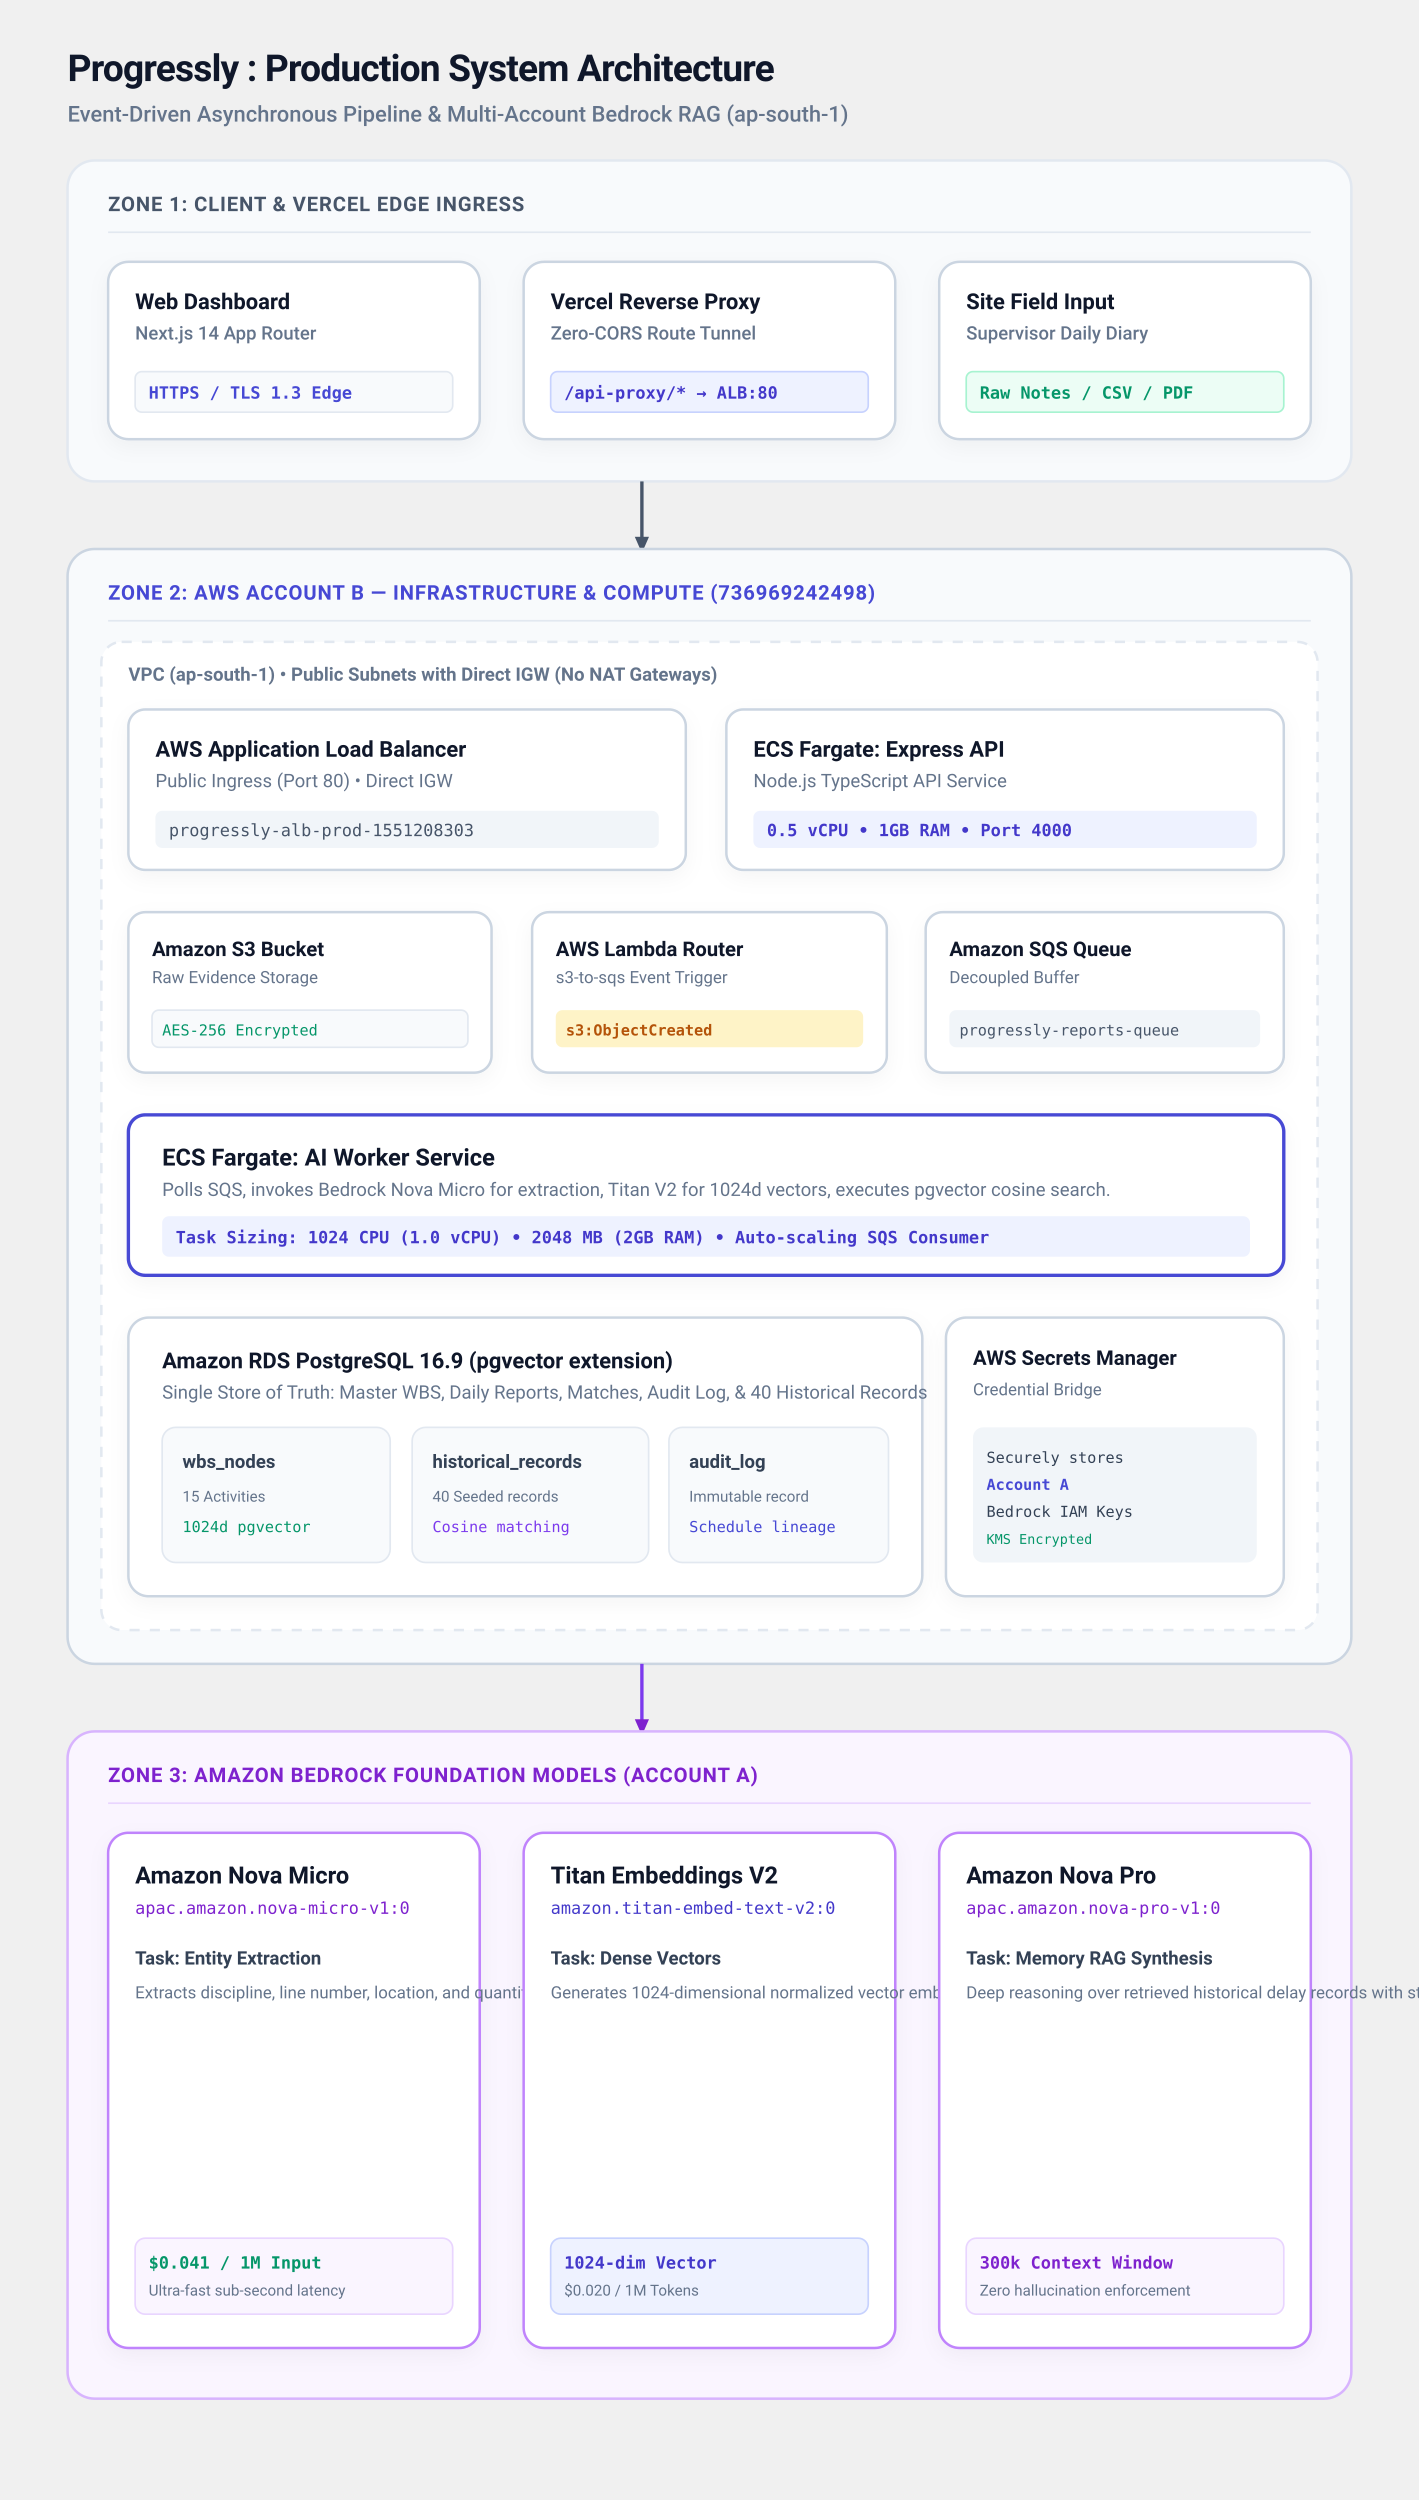
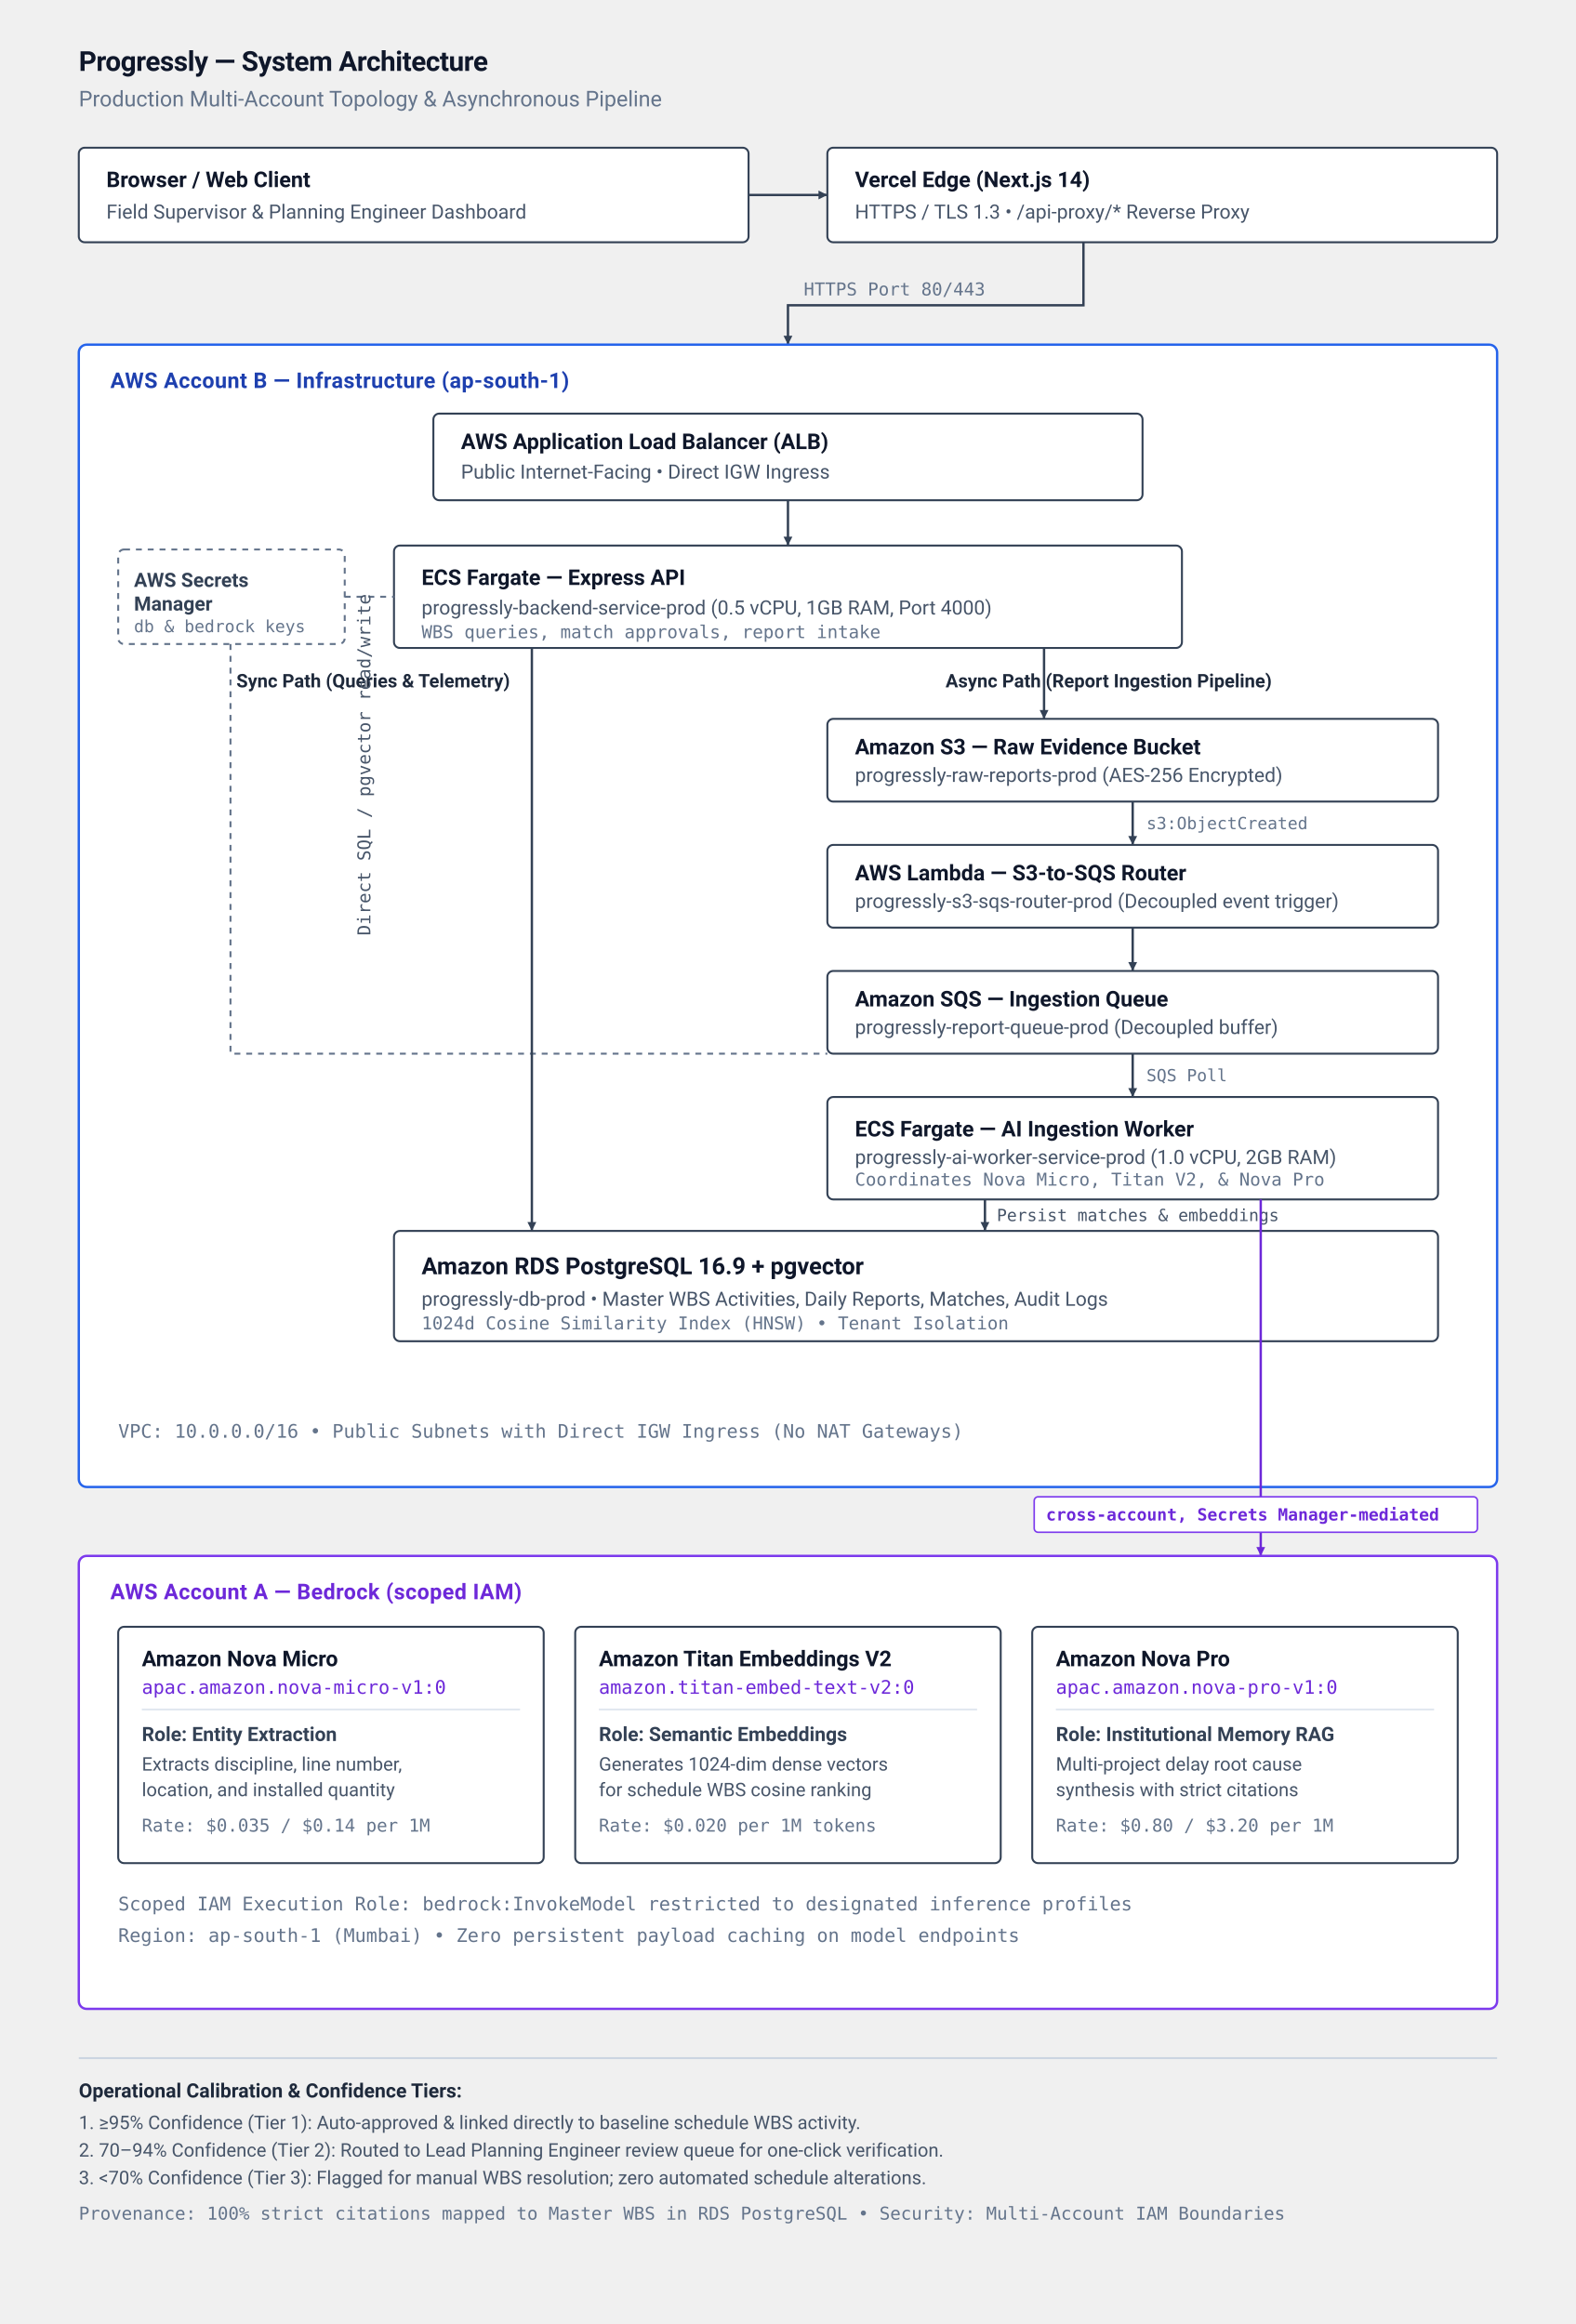
- <svg xmlns="http://www.w3.org/2000/svg" viewBox="0 0 840 1480" width="100%" height="100%" fill="none" style="background:#FFFFFF; font-family: -apple-system, BlinkMacSystemFont, 'Segoe UI', Roboto, Helvetica, Arial, sans-serif;">
+ <svg xmlns="http://www.w3.org/2000/svg" viewBox="0 0 800 1180" width="100%" height="100%" fill="none" style="background:#FFFFFF; font-family: -apple-system, BlinkMacSystemFont, 'Segoe UI', Roboto, 'Helvetica Neue', Arial, sans-serif;">
  <defs>
-     <marker id="arrow-v" viewBox="0 0 10 10" refX="6" refY="5" markerWidth="6" markerHeight="6" orient="auto-start-reverse">
-       <path d="M 0 1.5 L 8 5 L 0 8.5 z" fill="#475569" />
+     <marker id="arrow" viewBox="0 0 8 8" refX="6" refY="4" markerWidth="6" markerHeight="6" orient="auto-start-reverse">
+       <path d="M 1 1.5 L 6 4 L 1 6.5 z" fill="#334155" />
    </marker>
-     <marker id="arrow-v-purple" viewBox="0 0 10 10" refX="6" refY="5" markerWidth="6" markerHeight="6" orient="auto-start-reverse">
-       <path d="M 0 1.5 L 8 5 L 0 8.5 z" fill="#7E22CE" />
+     <marker id="arrow-purple" viewBox="0 0 8 8" refX="6" refY="4" markerWidth="6" markerHeight="6" orient="auto-start-reverse">
+       <path d="M 1 1.5 L 6 4 L 1 6.5 z" fill="#6d28d9" />
    </marker>
-     <filter id="card-shadow-v" x="-5%" y="-5%" width="110%" height="115%" filterUnits="userSpaceOnUse">
-       <feDropShadow dx="0" dy="4" stdDeviation="6" flood-color="#0F172A" flood-opacity="0.04" />
-     </filter>
+     <marker id="arrow-blue" viewBox="0 0 8 8" refX="6" refY="4" markerWidth="6" markerHeight="6" orient="auto-start-reverse">
+       <path d="M 1 1.5 L 6 4 L 1 6.5 z" fill="#1e40af" />
+     </marker>
  </defs>
-   <g transform="translate(40, 48)">
-     <text x="0" y="0" font-size="22" font-weight="700" fill="#0F172A" letter-spacing="-0.5">Progressly : Production System Architecture</text>
-     <text x="0" y="24" font-size="13" font-weight="500" fill="#64748B">Event-Driven Asynchronous Pipeline &amp; Multi-Account Bedrock RAG (ap-south-1)</text>
+   <g transform="translate(40, 36)">
+     <text x="0" y="0" font-size="14" font-weight="700" fill="#0f172a" letter-spacing="-0.2">Progressly — System Architecture</text>
+     <text x="0" y="18" font-size="11" font-weight="400" fill="#64748b">Production Multi-Account Topology &amp; Asynchronous Pipeline</text>
  </g>
-   <g transform="translate(40, 95)">
-     <rect width="760" height="190" rx="16" fill="#F8FAFC" stroke="#E2E8F0" stroke-width="1.5" />
-     <text x="24" y="30" font-size="12" font-weight="700" fill="#475569" letter-spacing="0.5">ZONE 1: CLIENT &amp; VERCEL EDGE INGRESS</text>
-     <rect x="24" y="42" width="712" height="1" fill="#E2E8F0" />
-     <g transform="translate(24, 60)">
-       <rect width="220" height="105" rx="12" fill="#FFFFFF" stroke="#CBD5E1" stroke-width="1.5" filter="url(#card-shadow-v)" />
-       <text x="16" y="28" font-size="13" font-weight="700" fill="#0F172A">Web Dashboard</text>
-       <text x="16" y="46" font-size="11" font-weight="500" fill="#64748B">Next.js 14 App Router</text>
-       <rect x="16" y="65" width="188" height="24" rx="4" fill="#F8FAFC" stroke="#E2E8F0" />
-       <text x="24" y="81" font-size="10" font-family="monospace" font-weight="600" fill="#4648D4">HTTPS / TLS 1.3 Edge</text>
+   <g transform="translate(40, 75)">
+     <rect x="0" y="0" width="340" height="48" rx="3" fill="#FFFFFF" stroke="#334155" stroke-width="1" />
+     <text x="14" y="20" font-size="11" font-weight="700" fill="#0f172a">Browser / Web Client</text>
+     <text x="14" y="36" font-size="10" font-weight="400" fill="#475569">Field Supervisor &amp; Planning Engineer Dashboard</text>
+     <path d="M 340 24 L 380 24" stroke="#334155" stroke-width="1.2" fill="none" marker-end="url(#arrow)" />
+     <rect x="380" y="0" width="340" height="48" rx="3" fill="#FFFFFF" stroke="#334155" stroke-width="1" />
+     <text x="394" y="20" font-size="11" font-weight="700" fill="#0f172a">Vercel Edge (Next.js 14)</text>
+     <text x="394" y="36" font-size="10" font-weight="400" fill="#475569">HTTPS / TLS 1.3 • /api-proxy/* Reverse Proxy</text>
+   </g>
+   <path d="M 550 123 L 550 155 L 400 155 L 400 175" stroke="#334155" stroke-width="1.2" fill="none" marker-end="url(#arrow)" />
+   <text x="408" y="150" font-size="9" font-family="monospace" font-weight="500" fill="#64748b">HTTPS Port 80/443</text>
+   <g transform="translate(40, 175)">
+     <rect x="0" y="0" width="720" height="580" rx="4" fill="#FFFFFF" stroke="#2563eb" stroke-width="1.2" />
+     <text x="16" y="22" font-size="11" font-weight="700" fill="#1e40af" letter-spacing="0.2">AWS Account B — Infrastructure (ap-south-1)</text>
+     <rect x="180" y="35" width="360" height="44" rx="3" fill="#FFFFFF" stroke="#334155" stroke-width="1" />
+     <text x="194" y="53" font-size="11" font-weight="700" fill="#0f172a">AWS Application Load Balancer (ALB)</text>
+     <text x="194" y="68" font-size="10" font-weight="400" fill="#475569">Public Internet-Facing • Direct IGW Ingress</text>
+     <path d="M 360 79 L 360 102" stroke="#334155" stroke-width="1.2" fill="none" marker-end="url(#arrow)" />
+     <rect x="160" y="102" width="400" height="52" rx="3" fill="#FFFFFF" stroke="#334155" stroke-width="1" />
+     <text x="174" y="122" font-size="11" font-weight="700" fill="#0f172a">ECS Fargate — Express API</text>
+     <text x="174" y="137" font-size="10" font-weight="400" fill="#475569">progressly-backend-service-prod (0.5 vCPU, 1GB RAM, Port 4000)</text>
+     <text x="174" y="149" font-size="9" font-family="monospace" font-weight="500" fill="#64748b">WBS queries, match approvals, report intake</text>
+     <rect x="20" y="104" width="115" height="48" rx="3" fill="#FFFFFF" stroke="#64748b" stroke-width="1" stroke-dasharray="3 3" />
+     <text x="28" y="123" font-size="10" font-weight="700" fill="#334155">AWS Secrets</text>
+     <text x="28" y="135" font-size="10" font-weight="700" fill="#334155">Manager</text>
+     <text x="28" y="146" font-size="8.5" font-family="monospace" font-weight="400" fill="#64748b">db &amp; bedrock keys</text>
+     <path d="M 135 128 L 160 128" stroke="#64748b" stroke-width="1" stroke-dasharray="3 3" fill="none" />
+     <path d="M 77 152 L 77 360 L 380 360" stroke="#64748b" stroke-width="1" stroke-dasharray="3 3" fill="none" />
+     <text x="80" y="174" font-size="9.5" font-weight="700" fill="#1e293b">Sync Path (Queries &amp; Telemetry)</text>
+     <text x="440" y="174" font-size="9.5" font-weight="700" fill="#1e293b">Async Path (Report Ingestion Pipeline)</text>
+     <path d="M 230 154 L 230 450" stroke="#334155" stroke-width="1.2" fill="none" marker-end="url(#arrow)" />
+     <text x="148" y="300" font-size="9" font-family="monospace" font-weight="500" fill="#475569" transform="rotate(-90 148 300)">Direct SQL / pgvector read/write</text>
+     <path d="M 490 154 L 490 190" stroke="#334155" stroke-width="1.2" fill="none" marker-end="url(#arrow)" />
+     <rect x="380" y="190" width="310" height="42" rx="3" fill="#FFFFFF" stroke="#334155" stroke-width="1" />
+     <text x="394" y="208" font-size="11" font-weight="700" fill="#0f172a">Amazon S3 — Raw Evidence Bucket</text>
+     <text x="394" y="222" font-size="10" font-weight="400" fill="#475569">progressly-raw-reports-prod (AES-256 Encrypted)</text>
+     <path d="M 535 232 L 535 254" stroke="#334155" stroke-width="1.2" fill="none" marker-end="url(#arrow)" />
+     <text x="542" y="246" font-size="8.5" font-family="monospace" fill="#64748b">s3:ObjectCreated</text>
+     <rect x="380" y="254" width="310" height="42" rx="3" fill="#FFFFFF" stroke="#334155" stroke-width="1" />
+     <text x="394" y="272" font-size="11" font-weight="700" fill="#0f172a">AWS Lambda — S3-to-SQS Router</text>
+     <text x="394" y="286" font-size="10" font-weight="400" fill="#475569">progressly-s3-sqs-router-prod (Decoupled event trigger)</text>
+     <path d="M 535 296 L 535 318" stroke="#334155" stroke-width="1.2" fill="none" marker-end="url(#arrow)" />
+     <rect x="380" y="318" width="310" height="42" rx="3" fill="#FFFFFF" stroke="#334155" stroke-width="1" />
+     <text x="394" y="336" font-size="11" font-weight="700" fill="#0f172a">Amazon SQS — Ingestion Queue</text>
+     <text x="394" y="350" font-size="10" font-weight="400" fill="#475569">progressly-report-queue-prod (Decoupled buffer)</text>
+     <path d="M 535 360 L 535 382" stroke="#334155" stroke-width="1.2" fill="none" marker-end="url(#arrow)" />
+     <text x="542" y="374" font-size="8.5" font-family="monospace" fill="#64748b">SQS Poll</text>
+     <rect x="380" y="382" width="310" height="52" rx="3" fill="#FFFFFF" stroke="#334155" stroke-width="1" />
+     <text x="394" y="402" font-size="11" font-weight="700" fill="#0f172a">ECS Fargate — AI Ingestion Worker</text>
+     <text x="394" y="416" font-size="10" font-weight="400" fill="#475569">progressly-ai-worker-service-prod (1.0 vCPU, 2GB RAM)</text>
+     <text x="394" y="427" font-size="9" font-family="monospace" font-weight="500" fill="#64748b">Coordinates Nova Micro, Titan V2, &amp; Nova Pro</text>
+     <path d="M 460 434 L 460 450" stroke="#334155" stroke-width="1.2" fill="none" marker-end="url(#arrow)" />
+     <text x="466" y="445" font-size="8.5" font-family="monospace" fill="#475569">Persist matches &amp; embeddings</text>
+     <rect x="160" y="450" width="530" height="56" rx="3" fill="#FFFFFF" stroke="#334155" stroke-width="1" />
+     <text x="174" y="472" font-size="12" font-weight="700" fill="#0f172a">Amazon RDS PostgreSQL 16.9 + pgvector</text>
+     <text x="174" y="488" font-size="10" font-weight="400" fill="#475569">progressly-db-prod • Master WBS Activities, Daily Reports, Matches, Audit Logs</text>
+     <text x="174" y="500" font-size="9" font-family="monospace" font-weight="500" fill="#64748b">1024d Cosine Similarity Index (HNSW) • Tenant Isolation</text>
+     <text x="20" y="555" font-size="9.5" font-family="monospace" fill="#64748b">VPC: 10.0.0.0/16 • Public Subnets with Direct IGW Ingress (No NAT Gateways)</text>
+   </g>
+   <path d="M 640 609 L 640 790" stroke="#6d28d9" stroke-width="1.2" fill="none" marker-end="url(#arrow-purple)" />
+   <rect x="525" y="760" width="225" height="18" rx="2" fill="#FFFFFF" stroke="#7c3aed" stroke-width="0.8" />
+   <text x="531" y="772" font-size="8.5" font-family="monospace" font-weight="600" fill="#6d28d9">cross-account, Secrets Manager-mediated</text>
+   <g transform="translate(40, 790)">
+     <rect x="0" y="0" width="720" height="230" rx="4" fill="#FFFFFF" stroke="#7c3aed" stroke-width="1.2" />
+     <text x="16" y="22" font-size="11" font-weight="700" fill="#6d28d9" letter-spacing="0.2">AWS Account A — Bedrock (scoped IAM)</text>
+     <g transform="translate(20, 36)">
+       <rect x="0" y="0" width="216" height="120" rx="3" fill="#FFFFFF" stroke="#334155" stroke-width="1" />
+       <text x="12" y="20" font-size="11" font-weight="700" fill="#0f172a">Amazon Nova Micro</text>
+       <text x="12" y="34" font-size="9.5" font-family="monospace" font-weight="500" fill="#6d28d9">apac.amazon.nova-micro-v1:0</text>
+       <line x1="12" y1="42" x2="204" y2="42" stroke="#e2e8f0" stroke-width="1" />
+       <text x="12" y="58" font-size="10" font-weight="700" fill="#334155">Role: Entity Extraction</text>
+       <text x="12" y="73" font-size="9.5" font-weight="400" fill="#475569">Extracts discipline, line number,</text>
+       <text x="12" y="86" font-size="9.5" font-weight="400" fill="#475569">location, and installed quantity</text>
+       <text x="12" y="104" font-size="9" font-family="monospace" fill="#64748b">Rate: $0.035 / $0.14 per 1M</text>
+       <rect x="232" y="0" width="216" height="120" rx="3" fill="#FFFFFF" stroke="#334155" stroke-width="1" />
+       <text x="244" y="20" font-size="11" font-weight="700" fill="#0f172a">Amazon Titan Embeddings V2</text>
+       <text x="244" y="34" font-size="9.5" font-family="monospace" font-weight="500" fill="#6d28d9">amazon.titan-embed-text-v2:0</text>
+       <line x1="244" y1="42" x2="436" y2="42" stroke="#e2e8f0" stroke-width="1" />
+       <text x="244" y="58" font-size="10" font-weight="700" fill="#334155">Role: Semantic Embeddings</text>
+       <text x="244" y="73" font-size="9.5" font-weight="400" fill="#475569">Generates 1024-dim dense vectors</text>
+       <text x="244" y="86" font-size="9.5" font-weight="400" fill="#475569">for schedule WBS cosine ranking</text>
+       <text x="244" y="104" font-size="9" font-family="monospace" fill="#64748b">Rate: $0.020 per 1M tokens</text>
+       <rect x="464" y="0" width="216" height="120" rx="3" fill="#FFFFFF" stroke="#334155" stroke-width="1" />
+       <text x="476" y="20" font-size="11" font-weight="700" fill="#0f172a">Amazon Nova Pro</text>
+       <text x="476" y="34" font-size="9.5" font-family="monospace" font-weight="500" fill="#6d28d9">apac.amazon.nova-pro-v1:0</text>
+       <line x1="476" y1="42" x2="668" y2="42" stroke="#e2e8f0" stroke-width="1" />
+       <text x="476" y="58" font-size="10" font-weight="700" fill="#334155">Role: Institutional Memory RAG</text>
+       <text x="476" y="73" font-size="9.5" font-weight="400" fill="#475569">Multi-project delay root cause</text>
+       <text x="476" y="86" font-size="9.5" font-weight="400" fill="#475569">synthesis with strict citations</text>
+       <text x="476" y="104" font-size="9" font-family="monospace" fill="#64748b">Rate: $0.80 / $3.20 per 1M</text>
    </g>
-     <g transform="translate(270, 60)">
-       <rect width="220" height="105" rx="12" fill="#FFFFFF" stroke="#CBD5E1" stroke-width="1.5" filter="url(#card-shadow-v)" />
-       <text x="16" y="28" font-size="13" font-weight="700" fill="#0F172A">Vercel Reverse Proxy</text>
-       <text x="16" y="46" font-size="11" font-weight="500" fill="#64748B">Zero-CORS Route Tunnel</text>
-       <rect x="16" y="65" width="188" height="24" rx="4" fill="#EEF2FF" stroke="#C7D2FE" />
-       <text x="24" y="81" font-size="10" font-family="monospace" font-weight="700" fill="#4338CA">/api-proxy/* → ALB:80</text>
-     </g>
-     <g transform="translate(516, 60)">
-       <rect width="220" height="105" rx="12" fill="#FFFFFF" stroke="#CBD5E1" stroke-width="1.5" filter="url(#card-shadow-v)" />
-       <text x="16" y="28" font-size="13" font-weight="700" fill="#0F172A">Site Field Input</text>
-       <text x="16" y="46" font-size="11" font-weight="500" fill="#64748B">Supervisor Daily Diary</text>
-       <rect x="16" y="65" width="188" height="24" rx="4" fill="#ECFDF5" stroke="#A7F3D0" />
-       <text x="24" y="81" font-size="10" font-family="monospace" font-weight="600" fill="#059669">Raw Notes / CSV / PDF</text>
-     </g>
+     <text x="20" y="180" font-size="9.5" font-family="monospace" fill="#64748b">Scoped IAM Execution Role: bedrock:InvokeModel restricted to designated inference profiles</text>
+     <text x="20" y="196" font-size="9.5" font-family="monospace" fill="#64748b">Region: ap-south-1 (Mumbai) • Zero persistent payload caching on model endpoints</text>
  </g>
-   <path d="M 380 285 L 380 325" stroke="#475569" stroke-width="2" fill="none" marker-end="url(#arrow-v)" />
-   <g transform="translate(40, 325)">
-     <rect width="760" height="660" rx="16" fill="#F8FAFC" stroke="#CBD5E1" stroke-width="1.5" />
-     <text x="24" y="30" font-size="12" font-weight="700" fill="#4648D4" letter-spacing="0.5">ZONE 2: AWS ACCOUNT B — INFRASTRUCTURE &amp; COMPUTE (736969242498)</text>
-     <rect x="24" y="42" width="712" height="1" fill="#E2E8F0" />
-     <rect x="20" y="55" width="720" height="585" rx="12" fill="#FFFFFF" stroke="#E2E8F0" stroke-width="1.5" stroke-dasharray="6 6" />
-     <text x="36" y="78" font-size="11" font-weight="700" fill="#64748B">VPC (ap-south-1) • Public Subnets with Direct IGW (No NAT Gateways)</text>
-     <g transform="translate(36, 95)">
-       <rect width="330" height="95" rx="10" fill="#FFFFFF" stroke="#CBD5E1" stroke-width="1.5" filter="url(#card-shadow-v)" />
-       <text x="16" y="28" font-size="13" font-weight="700" fill="#0F172A">AWS Application Load Balancer</text>
-       <text x="16" y="46" font-size="11" fill="#64748B">Public Ingress (Port 80) • Direct IGW</text>
-       <rect x="16" y="60" width="298" height="22" rx="4" fill="#F1F5F9" />
-       <text x="24" y="75" font-size="10" font-family="monospace" fill="#475569">progressly-alb-prod-1551208303</text>
-     </g>
-     <g transform="translate(390, 95)">
-       <rect width="330" height="95" rx="10" fill="#FFFFFF" stroke="#CBD5E1" stroke-width="1.5" filter="url(#card-shadow-v)" />
-       <text x="16" y="28" font-size="13" font-weight="700" fill="#0F172A">ECS Fargate: Express API</text>
-       <text x="16" y="46" font-size="11" fill="#64748B">Node.js TypeScript API Service</text>
-       <rect x="16" y="60" width="298" height="22" rx="4" fill="#EEF2FF" />
-       <text x="24" y="75" font-size="10" font-family="monospace" font-weight="600" fill="#4338CA">0.5 vCPU • 1GB RAM • Port 4000</text>
-     </g>
-     <g transform="translate(36, 215)">
-       <rect width="215" height="95" rx="10" fill="#FFFFFF" stroke="#CBD5E1" stroke-width="1.5" filter="url(#card-shadow-v)" />
-       <text x="14" y="26" font-size="12" font-weight="700" fill="#0F172A">Amazon S3 Bucket</text>
-       <text x="14" y="42" font-size="10" fill="#64748B">Raw Evidence Storage</text>
-       <rect x="14" y="58" width="187" height="22" rx="4" fill="#F8FAFC" stroke="#E2E8F0" />
-       <text x="20" y="73" font-size="9" font-family="monospace" fill="#059669">AES-256 Encrypted</text>
-     </g>
-     <g transform="translate(275, 215)">
-       <rect width="210" height="95" rx="10" fill="#FFFFFF" stroke="#CBD5E1" stroke-width="1.5" filter="url(#card-shadow-v)" />
-       <text x="14" y="26" font-size="12" font-weight="700" fill="#0F172A">AWS Lambda Router</text>
-       <text x="14" y="42" font-size="10" fill="#64748B">s3-to-sqs Event Trigger</text>
-       <rect x="14" y="58" width="182" height="22" rx="4" fill="#FEF3C7" />
-       <text x="20" y="73" font-size="9" font-family="monospace" font-weight="600" fill="#B45309">s3:ObjectCreated</text>
-     </g>
-     <g transform="translate(508, 215)">
-       <rect width="212" height="95" rx="10" fill="#FFFFFF" stroke="#CBD5E1" stroke-width="1.5" filter="url(#card-shadow-v)" />
-       <text x="14" y="26" font-size="12" font-weight="700" fill="#0F172A">Amazon SQS Queue</text>
-       <text x="14" y="42" font-size="10" fill="#64748B">Decoupled Buffer</text>
-       <rect x="14" y="58" width="184" height="22" rx="4" fill="#F1F5F9" />
-       <text x="20" y="73" font-size="9" font-family="monospace" fill="#475569">progressly-reports-queue</text>
-     </g>
-     <g transform="translate(36, 335)">
-       <rect width="684" height="95" rx="10" fill="#FFFFFF" stroke="#4648D4" stroke-width="2" filter="url(#card-shadow-v)" />
-       <text x="20" y="30" font-size="14" font-weight="700" fill="#0F172A">ECS Fargate: AI Worker Service</text>
-       <text x="20" y="48" font-size="11" fill="#64748B">Polls SQS, invokes Bedrock Nova Micro for extraction, Titan V2 for 1024d vectors, executes pgvector cosine search.</text>
-       <rect x="20" y="60" width="644" height="24" rx="4" fill="#EEF2FF" />
-       <text x="28" y="76" font-size="10" font-family="monospace" font-weight="700" fill="#4338CA">Task Sizing: 1024 CPU (1.0 vCPU) • 2048 MB (2GB RAM) • Auto-scaling SQS Consumer</text>
-     </g>
-     <g transform="translate(36, 455)">
-       <rect width="470" height="165" rx="12" fill="#FFFFFF" stroke="#CBD5E1" stroke-width="1.5" filter="url(#card-shadow-v)" />
-       <text x="20" y="30" font-size="13" font-weight="700" fill="#0F172A">Amazon RDS PostgreSQL 16.9 (pgvector extension)</text>
-       <text x="20" y="48" font-size="11" fill="#64748B">Single Store of Truth: Master WBS, Daily Reports, Matches, Audit Log, &amp; 40 Historical Records</text>
-       <g transform="translate(20, 65)">
-         <rect width="135" height="80" rx="8" fill="#F8FAFC" stroke="#E2E8F0" />
-         <text x="12" y="24" font-size="11" font-weight="700" fill="#334155">wbs_nodes</text>
-         <text x="12" y="44" font-size="9" fill="#64748B">15 Activities</text>
-         <text x="12" y="62" font-size="9" font-family="monospace" fill="#059669">1024d pgvector</text>
-       </g>
-       <g transform="translate(168, 65)">
-         <rect width="140" height="80" rx="8" fill="#F8FAFC" stroke="#E2E8F0" />
-         <text x="12" y="24" font-size="11" font-weight="700" fill="#334155">historical_records</text>
-         <text x="12" y="44" font-size="9" fill="#64748B">40 Seeded records</text>
-         <text x="12" y="62" font-size="9" font-family="monospace" fill="#7C3AED">Cosine matching</text>
-       </g>
-       <g transform="translate(320, 65)">
-         <rect width="130" height="80" rx="8" fill="#F8FAFC" stroke="#E2E8F0" />
-         <text x="12" y="24" font-size="11" font-weight="700" fill="#334155">audit_log</text>
-         <text x="12" y="44" font-size="9" fill="#64748B">Immutable record</text>
-         <text x="12" y="62" font-size="9" font-family="monospace" fill="#4648D4">Schedule lineage</text>
-       </g>
-     </g>
-     <g transform="translate(520, 455)">
-       <rect width="200" height="165" rx="12" fill="#FFFFFF" stroke="#CBD5E1" stroke-width="1.5" filter="url(#card-shadow-v)" />
-       <text x="16" y="28" font-size="12" font-weight="700" fill="#0F172A">AWS Secrets Manager</text>
-       <text x="16" y="46" font-size="10" fill="#64748B">Credential Bridge</text>
-       <rect x="16" y="65" width="168" height="80" rx="6" fill="#F1F5F9" />
-       <text x="24" y="86" font-size="9" font-family="monospace" fill="#334155">Securely stores</text>
-       <text x="24" y="102" font-size="9" font-family="monospace" font-weight="700" fill="#4648D4">Account A</text>
-       <text x="24" y="118" font-size="9" font-family="monospace" fill="#334155">Bedrock IAM Keys</text>
-       <text x="24" y="134" font-size="8" font-family="monospace" fill="#059669">KMS Encrypted</text>
-     </g>
-   </g>
-   <path d="M 380 985 L 380 1025" stroke="#7C3AED" stroke-width="2" fill="none" marker-end="url(#arrow-v-purple)" />
-   <g transform="translate(40, 1025)">
-     <rect width="760" height="395" rx="16" fill="#FAF5FF" stroke="#D8B4FE" stroke-width="1.5" />
-     <text x="24" y="30" font-size="12" font-weight="700" fill="#7E22CE" letter-spacing="0.5">ZONE 3: AMAZON BEDROCK FOUNDATION MODELS (ACCOUNT A)</text>
-     <rect x="24" y="42" width="712" height="1" fill="#E9D5FF" />
-     <g transform="translate(24, 60)">
-       <rect width="220" height="305" rx="12" fill="#FFFFFF" stroke="#C084FC" stroke-width="1.5" filter="url(#card-shadow-v)" />
-       <text x="16" y="30" font-size="14" font-weight="700" fill="#0F172A">Amazon Nova Micro</text>
-       <text x="16" y="48" font-size="10" font-family="monospace" fill="#7E22CE">apac.amazon.nova-micro-v1:0</text>
-       <text x="16" y="78" font-size="11" font-weight="600" fill="#334155">Task: Entity Extraction</text>
-       <text x="16" y="98" font-size="10" fill="#64748B">Extracts discipline, line number, location, and quantities from messy site notes.</text>
-       <rect x="16" y="240" width="188" height="45" rx="6" fill="#FAF5FF" stroke="#E9D5FF" />
-       <text x="24" y="258" font-size="10" font-family="monospace" font-weight="700" fill="#059669">$0.041 / 1M Input</text>
-       <text x="24" y="274" font-size="9" fill="#64748B">Ultra-fast sub-second latency</text>
-     </g>
-     <g transform="translate(270, 60)">
-       <rect width="220" height="305" rx="12" fill="#FFFFFF" stroke="#C084FC" stroke-width="1.5" filter="url(#card-shadow-v)" />
-       <text x="16" y="30" font-size="14" font-weight="700" fill="#0F172A">Titan Embeddings V2</text>
-       <text x="16" y="48" font-size="10" font-family="monospace" fill="#4338CA">amazon.titan-embed-text-v2:0</text>
-       <text x="16" y="78" font-size="11" font-weight="600" fill="#334155">Task: Dense Vectors</text>
-       <text x="16" y="98" font-size="10" fill="#64748B">Generates 1024-dimensional normalized vector embeddings for cosine similarity search.</text>
-       <rect x="16" y="240" width="188" height="45" rx="6" fill="#EEF2FF" stroke="#C7D2FE" />
-       <text x="24" y="258" font-size="10" font-family="monospace" font-weight="700" fill="#4338CA">1024-dim Vector</text>
-       <text x="24" y="274" font-size="9" fill="#64748B">$0.020 / 1M Tokens</text>
-     </g>
-     <g transform="translate(516, 60)">
-       <rect width="220" height="305" rx="12" fill="#FFFFFF" stroke="#C084FC" stroke-width="1.5" filter="url(#card-shadow-v)" />
-       <text x="16" y="30" font-size="14" font-weight="700" fill="#0F172A">Amazon Nova Pro</text>
-       <text x="16" y="48" font-size="10" font-family="monospace" fill="#7E22CE">apac.amazon.nova-pro-v1:0</text>
-       <text x="16" y="78" font-size="11" font-weight="600" fill="#334155">Task: Memory RAG Synthesis</text>
-       <text x="16" y="98" font-size="10" fill="#64748B">Deep reasoning over retrieved historical delay records with strict source grounding.</text>
-       <rect x="16" y="240" width="188" height="45" rx="6" fill="#FAF5FF" stroke="#E9D5FF" />
-       <text x="24" y="258" font-size="10" font-family="monospace" font-weight="700" fill="#7E22CE">300k Context Window</text>
-       <text x="24" y="274" font-size="9" fill="#64748B">Zero hallucination enforcement</text>
-     </g>
+   <g transform="translate(40, 1045)">
+     <line x1="0" y1="0" x2="720" y2="0" stroke="#cbd5e1" stroke-width="1" />
+     <text x="0" y="20" font-size="10" font-weight="700" fill="#1e293b">Operational Calibration &amp; Confidence Tiers:</text>
+     <text x="0" y="36" font-size="9.5" font-weight="400" fill="#475569">1. ≥95% Confidence (Tier 1): Auto-approved &amp; linked directly to baseline schedule WBS activity.</text>
+     <text x="0" y="50" font-size="9.5" font-weight="400" fill="#475569">2. 70–94% Confidence (Tier 2): Routed to Lead Planning Engineer review queue for one-click verification.</text>
+     <text x="0" y="64" font-size="9.5" font-weight="400" fill="#475569">3. &lt;70% Confidence (Tier 3): Flagged for manual WBS resolution; zero automated schedule alterations.</text>
+     <text x="0" y="82" font-size="9" font-family="monospace" fill="#64748b">Provenance: 100% strict citations mapped to Master WBS in RDS PostgreSQL • Security: Multi-Account IAM Boundaries</text>
  </g>
</svg>
